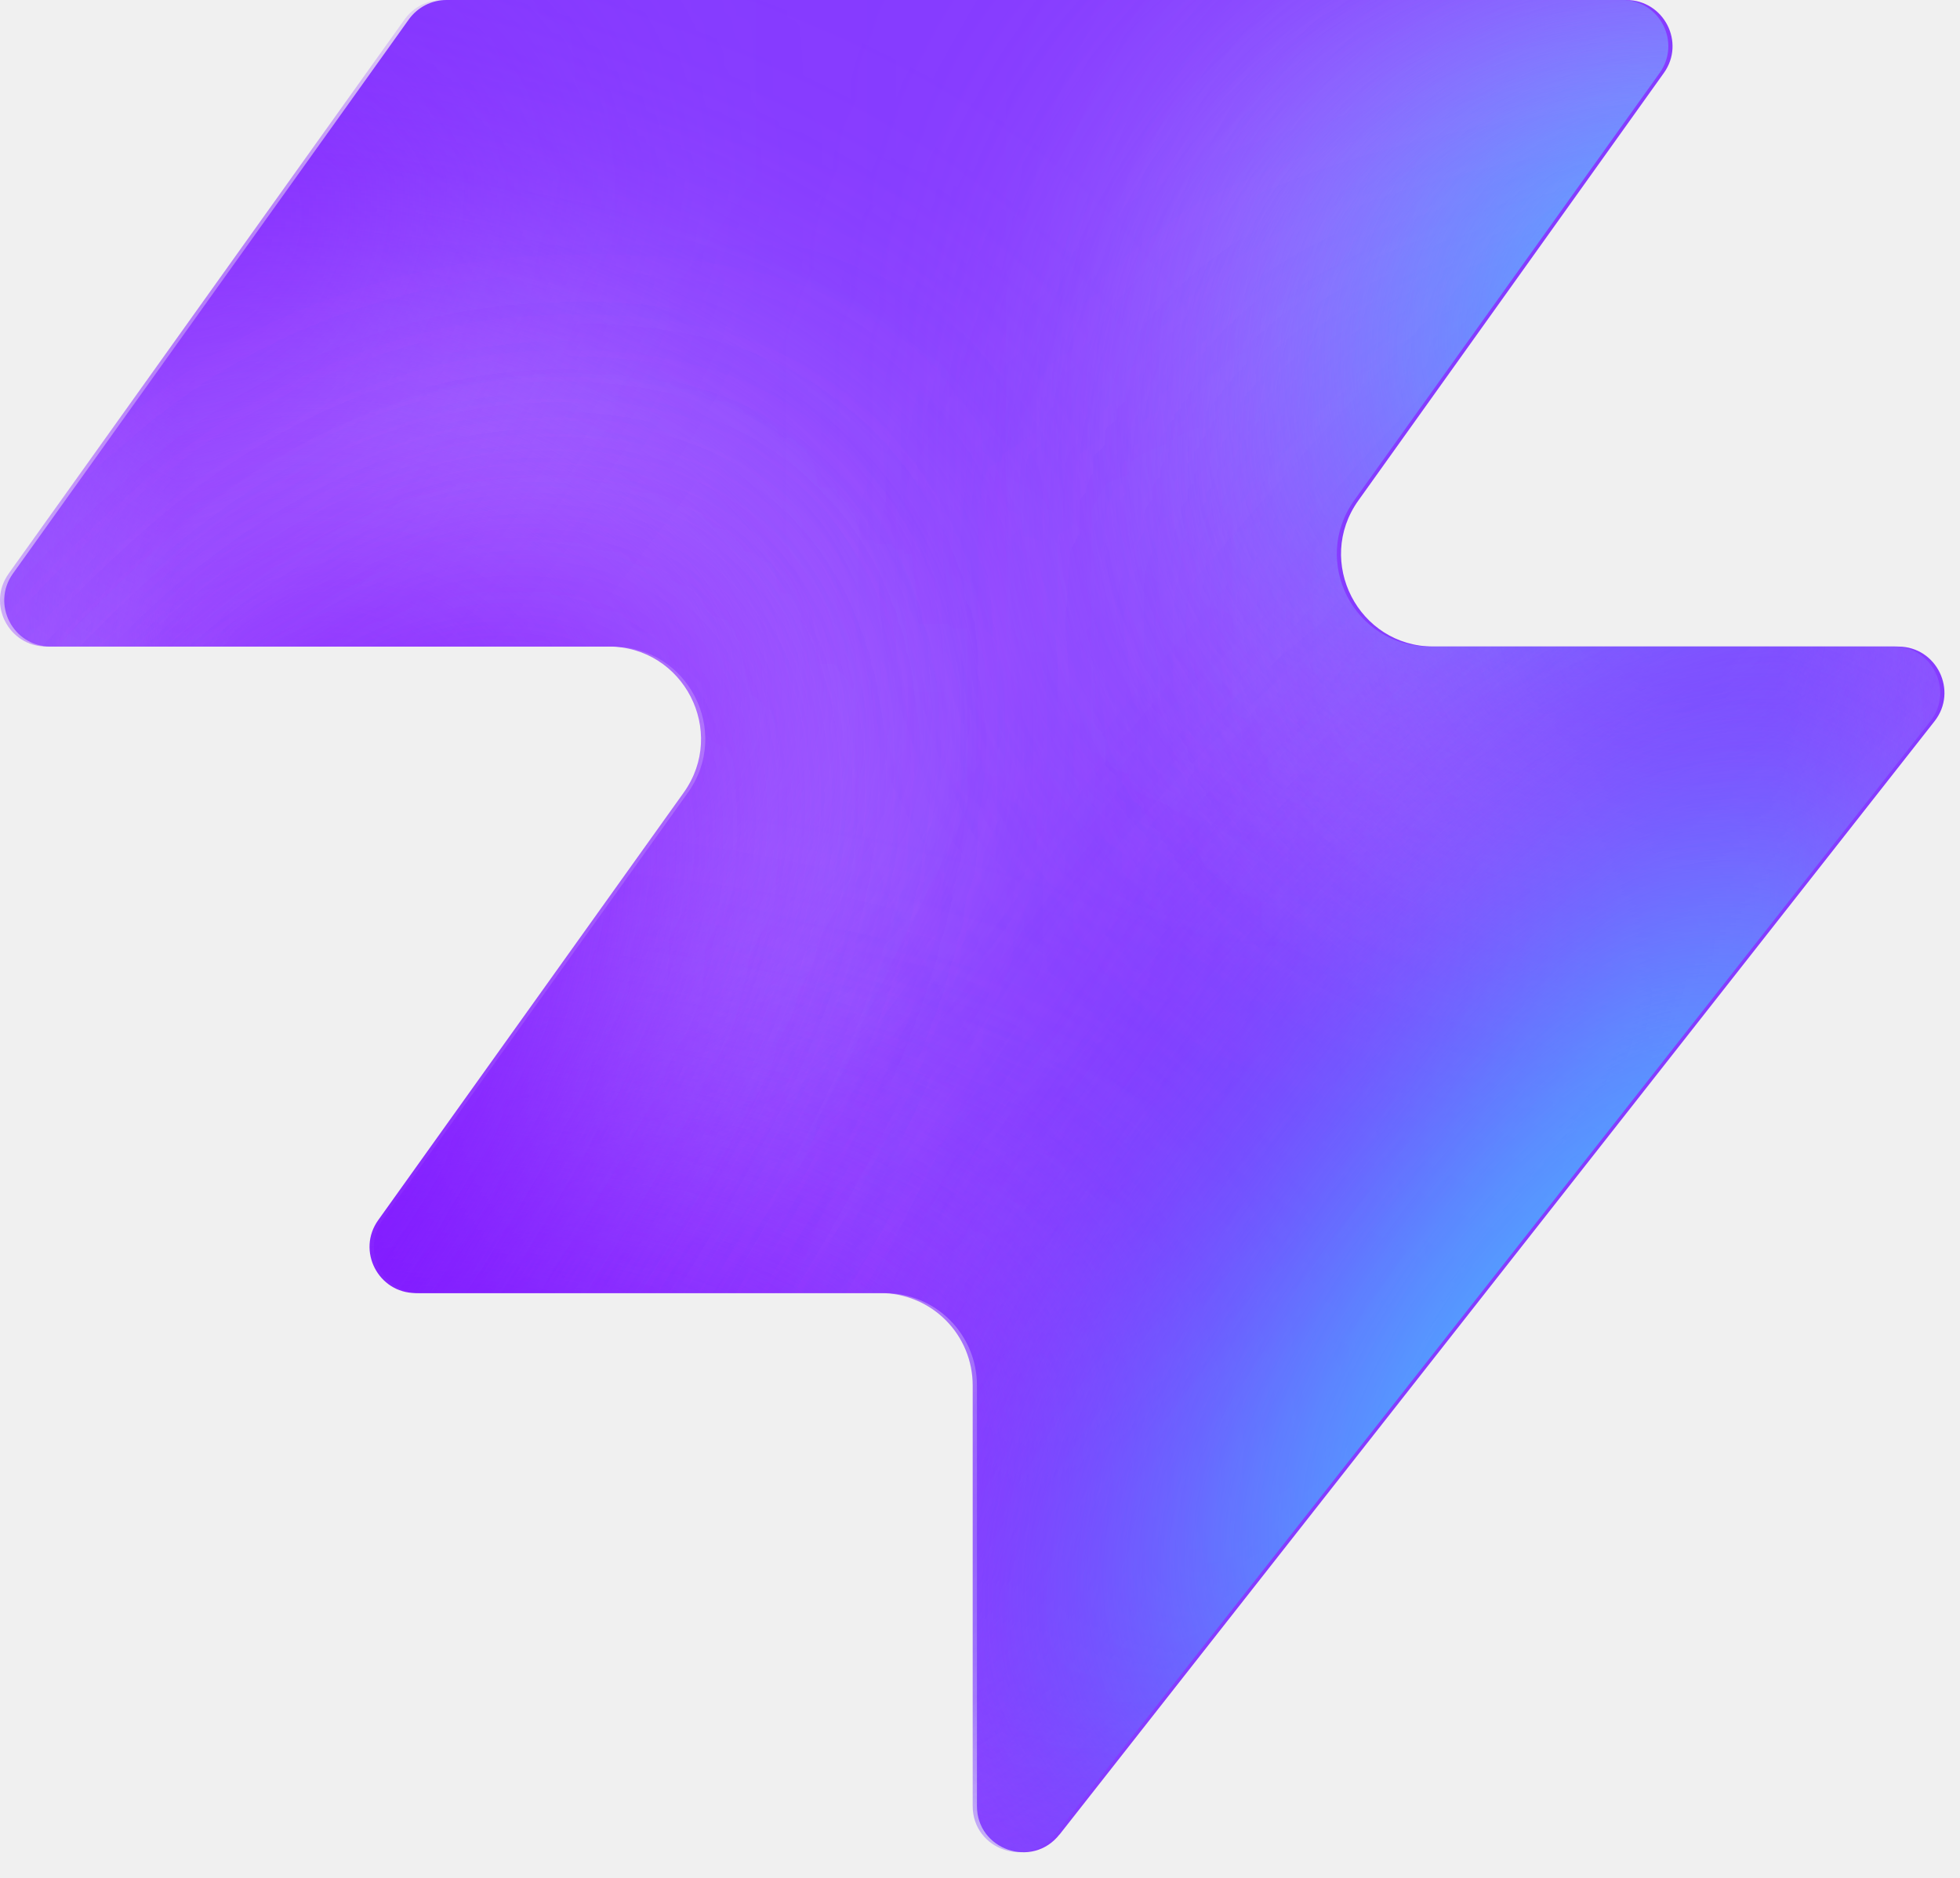
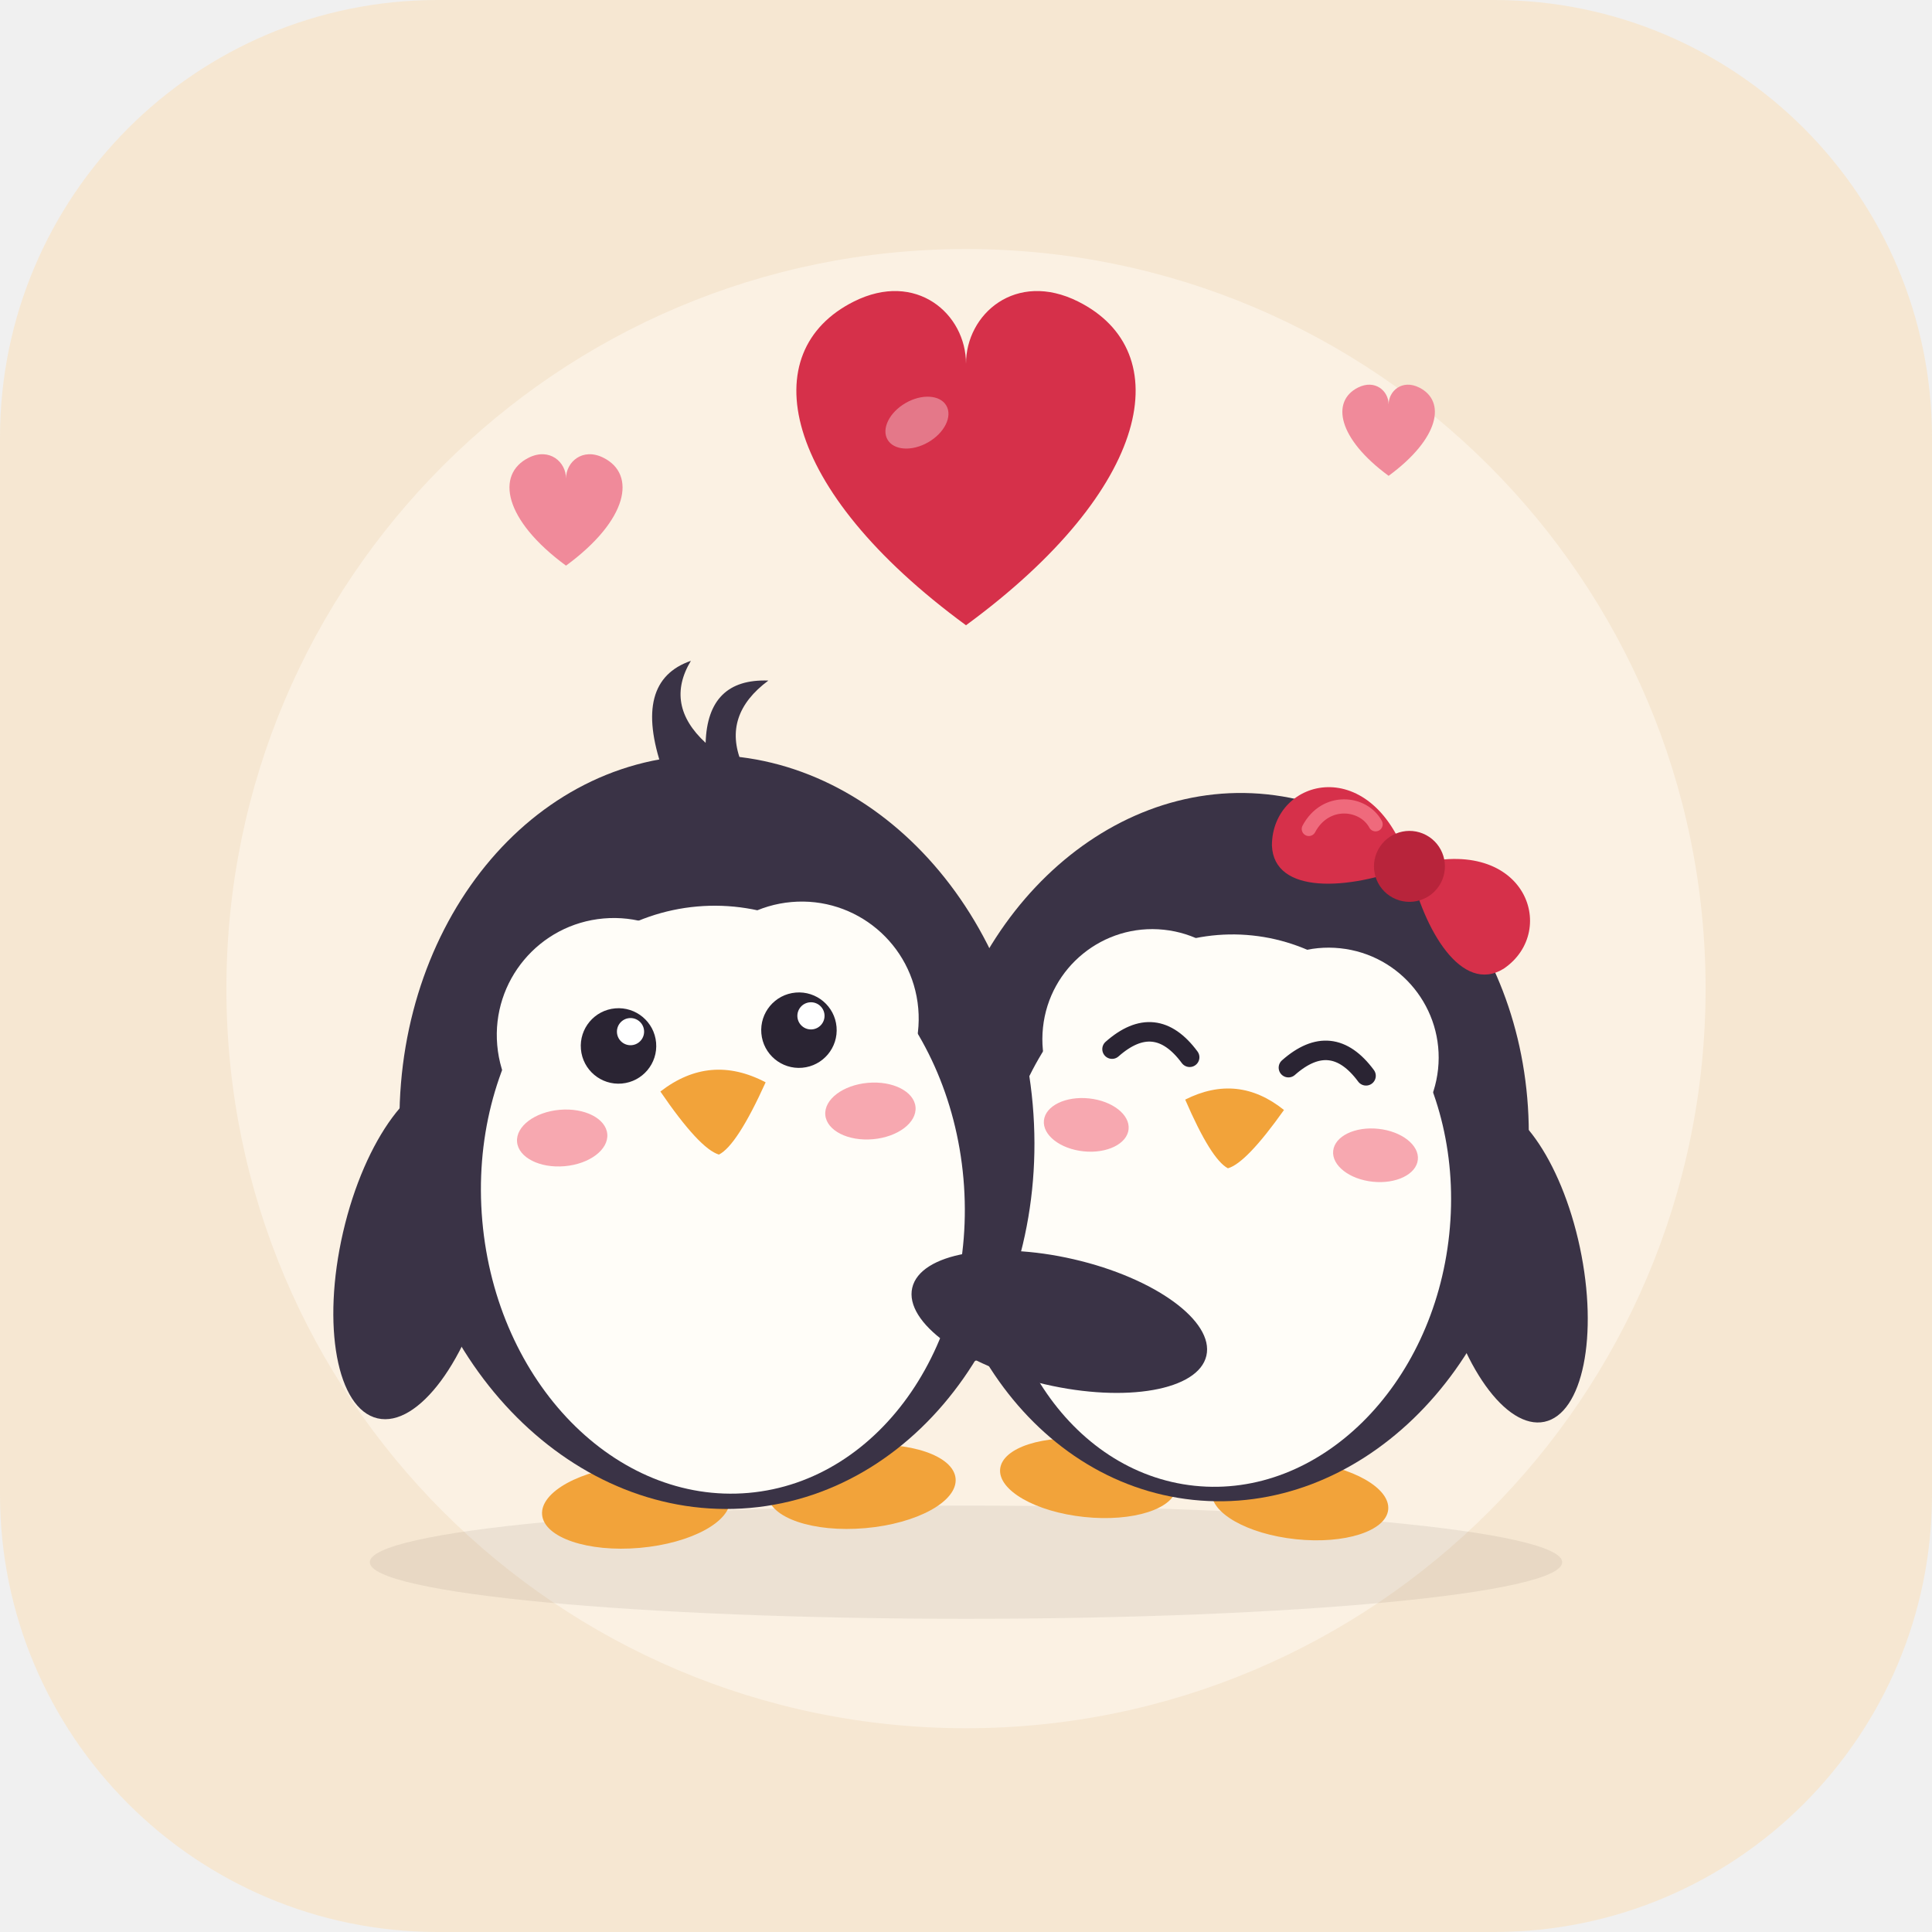
- <svg xmlns="http://www.w3.org/2000/svg" width="48" height="46" fill="none" viewBox="0 0 48 46">
-   <path fill="#863bff" d="M25.946 44.938c-.664.845-2.021.375-2.021-.698V33.937a2.26 2.26 0 0 0-2.262-2.262H10.287c-.92 0-1.456-1.04-.92-1.788l7.48-10.471c1.07-1.497 0-3.578-1.842-3.578H1.237c-.92 0-1.456-1.04-.92-1.788L10.013.474c.214-.297.556-.474.92-.474h28.894c.92 0 1.456 1.04.92 1.788l-7.48 10.471c-1.07 1.498 0 3.579 1.842 3.579h11.377c.943 0 1.473 1.088.89 1.83L25.947 44.94z" style="fill:#863bff;fill:color(display-p3 .525 .23 1);fill-opacity:1" />
-   <mask id="a" width="48" height="46" x="0" y="0" maskUnits="userSpaceOnUse" style="mask-type:alpha">
-     <path fill="#000" d="M25.842 44.938c-.664.844-2.021.375-2.021-.698V33.937a2.26 2.26 0 0 0-2.262-2.262H10.183c-.92 0-1.456-1.04-.92-1.788l7.48-10.471c1.07-1.498 0-3.579-1.842-3.579H1.133c-.92 0-1.456-1.04-.92-1.787L9.91.473c.214-.297.556-.474.92-.474h28.894c.92 0 1.456 1.04.92 1.788l-7.48 10.471c-1.07 1.498 0 3.578 1.842 3.578h11.377c.943 0 1.473 1.088.89 1.832L25.843 44.94z" style="fill:#000;fill-opacity:1" />
-   </mask>
-   <g mask="url(#a)">
-     <g filter="url(#b)">
-       <ellipse cx="5.508" cy="14.704" fill="#ede6ff" rx="5.508" ry="14.704" style="fill:#ede6ff;fill:color(display-p3 .927 .903 1);fill-opacity:1" transform="matrix(.00324 1 1 -.00324 -4.47 31.516)" />
+ <svg xmlns="http://www.w3.org/2000/svg" width="512" height="512" viewBox="0 0 512 512">
+   <rect width="512" height="512" rx="116" fill="#f6e7d2" />
+   <circle cx="256" cy="262" r="196" fill="#fbf1e3" />
+   <ellipse cx="256" cy="414" rx="158" ry="15" fill="#3a2a1c" opacity=".08" />
+   <g transform="translate(326 304) rotate(6) scale(0.94)">
+     <ellipse cx="-30" cy="97" rx="25" ry="11" fill="#f2a33a" />
+     <ellipse cx="30" cy="97" rx="25" ry="11" fill="#f2a33a" />
+     <ellipse cx="82" cy="24" rx="20" ry="46" transform="rotate(-18 82 24)" fill="#3a3346" />
+     <ellipse cx="0" cy="0" rx="84" ry="100" fill="#3a3346" />
+     <ellipse cx="0" cy="18" rx="64" ry="78" fill="#fffdf8" />
+     <circle cx="-25" cy="-28" r="31" fill="#fffdf8" />
+     <circle cx="25" cy="-28" r="31" fill="#fffdf8" />
+     <ellipse cx="-41" cy="-2" rx="12" ry="7.5" fill="#f7a8b0" />
+     <ellipse cx="41" cy="-2" rx="12" ry="7.5" fill="#f7a8b0" />
+     <path d="M-36-24q11-12 22 0M14-24q11-12 22 0" fill="none" stroke="#2a2433" stroke-width="5.5" stroke-linecap="round" />
+     <path d="M-14-12Q0-21 14-12Q5 4 0 6-5 4-14-12Z" fill="#f2a33a" />
+     <g transform="translate(42 -84) rotate(22)">
+       <path d="M0 0C-24-24-46-4-37 13-30 25-12 14 0 0Z" fill="#d6304a" />
+       <path d="M0 0C24-24 46-4 37 13 30 25 12 14 0 0Z" fill="#d6304a" />
+       <path d="M-30 4C-30-6-20-10-14-6" fill="none" stroke="#ef6a7c" stroke-width="4" stroke-linecap="round" />
+       <circle r="10" fill="#b8243b" />
    </g>
-     <g filter="url(#c)">
-       <ellipse cx="10.399" cy="29.851" fill="#ede6ff" rx="10.399" ry="29.851" style="fill:#ede6ff;fill:color(display-p3 .927 .903 1);fill-opacity:1" transform="matrix(.00324 1 1 -.00324 -39.328 7.883)" />
-     </g>
-     <g filter="url(#d)">
-       <ellipse cx="5.508" cy="30.487" fill="#7e14ff" rx="5.508" ry="30.487" style="fill:#7e14ff;fill:color(display-p3 .492 .077 1);fill-opacity:1" transform="rotate(89.814 -25.913 -14.639)scale(1 -1)" />
-     </g>
-     <g filter="url(#e)">
-       <ellipse cx="5.508" cy="30.599" fill="#7e14ff" rx="5.508" ry="30.599" style="fill:#7e14ff;fill:color(display-p3 .492 .077 1);fill-opacity:1" transform="rotate(89.814 -32.644 -3.334)scale(1 -1)" />
-     </g>
-     <g filter="url(#f)">
-       <ellipse cx="5.508" cy="30.599" fill="#7e14ff" rx="5.508" ry="30.599" style="fill:#7e14ff;fill:color(display-p3 .492 .077 1);fill-opacity:1" transform="matrix(.00324 1 1 -.00324 -34.34 30.47)" />
-     </g>
-     <g filter="url(#g)">
-       <ellipse cx="14.072" cy="22.078" fill="#ede6ff" rx="14.072" ry="22.078" style="fill:#ede6ff;fill:color(display-p3 .927 .903 1);fill-opacity:1" transform="rotate(93.35 24.506 48.493)scale(-1 1)" />
-     </g>
-     <g filter="url(#h)">
-       <ellipse cx="3.47" cy="21.501" fill="#7e14ff" rx="3.47" ry="21.501" style="fill:#7e14ff;fill:color(display-p3 .492 .077 1);fill-opacity:1" transform="rotate(89.009 28.708 47.59)scale(-1 1)" />
-     </g>
-     <g filter="url(#i)">
-       <ellipse cx="3.47" cy="21.501" fill="#7e14ff" rx="3.47" ry="21.501" style="fill:#7e14ff;fill:color(display-p3 .492 .077 1);fill-opacity:1" transform="rotate(89.009 28.708 47.59)scale(-1 1)" />
-     </g>
-     <g filter="url(#j)">
-       <ellipse cx=".387" cy="8.972" fill="#7e14ff" rx="4.407" ry="29.108" style="fill:#7e14ff;fill:color(display-p3 .492 .077 1);fill-opacity:1" transform="rotate(39.51 .387 8.972)" />
-     </g>
-     <g filter="url(#k)">
-       <ellipse cx="47.523" cy="-6.092" fill="#7e14ff" rx="4.407" ry="29.108" style="fill:#7e14ff;fill:color(display-p3 .492 .077 1);fill-opacity:1" transform="rotate(37.892 47.523 -6.092)" />
-     </g>
-     <g filter="url(#l)">
-       <ellipse cx="41.412" cy="6.333" fill="#47bfff" rx="5.971" ry="9.665" style="fill:#47bfff;fill:color(display-p3 .28 .748 1);fill-opacity:1" transform="rotate(37.892 41.412 6.333)" />
-     </g>
-     <g filter="url(#m)">
-       <ellipse cx="-1.879" cy="38.332" fill="#7e14ff" rx="4.407" ry="29.108" style="fill:#7e14ff;fill:color(display-p3 .492 .077 1);fill-opacity:1" transform="rotate(37.892 -1.88 38.332)" />
-     </g>
-     <g filter="url(#n)">
-       <ellipse cx="-1.879" cy="38.332" fill="#7e14ff" rx="4.407" ry="29.108" style="fill:#7e14ff;fill:color(display-p3 .492 .077 1);fill-opacity:1" transform="rotate(37.892 -1.88 38.332)" />
-     </g>
-     <g filter="url(#o)">
-       <ellipse cx="35.651" cy="29.907" fill="#7e14ff" rx="4.407" ry="29.108" style="fill:#7e14ff;fill:color(display-p3 .492 .077 1);fill-opacity:1" transform="rotate(37.892 35.651 29.907)" />
-     </g>
-     <g filter="url(#p)">
-       <ellipse cx="38.418" cy="32.4" fill="#47bfff" rx="5.971" ry="15.297" style="fill:#47bfff;fill:color(display-p3 .28 .748 1);fill-opacity:1" transform="rotate(37.892 38.418 32.4)" />
-     </g>
+     <ellipse cx="-86" cy="58" rx="17" ry="40" transform="rotate(72 -86 58)" fill="#3a3346" />
  </g>
-   <defs>
-     <filter id="b" width="60.045" height="41.654" x="-19.77" y="16.149" color-interpolation-filters="sRGB" filterUnits="userSpaceOnUse">
-       <feFlood flood-opacity="0" result="BackgroundImageFix" />
-       <feBlend in="SourceGraphic" in2="BackgroundImageFix" result="shape" />
-       <feGaussianBlur result="effect1_foregroundBlur_2002_17158" stdDeviation="7.659" />
-     </filter>
-     <filter id="c" width="90.34" height="51.437" x="-54.613" y="-7.533" color-interpolation-filters="sRGB" filterUnits="userSpaceOnUse">
-       <feFlood flood-opacity="0" result="BackgroundImageFix" />
-       <feBlend in="SourceGraphic" in2="BackgroundImageFix" result="shape" />
-       <feGaussianBlur result="effect1_foregroundBlur_2002_17158" stdDeviation="7.659" />
-     </filter>
-     <filter id="d" width="79.355" height="29.4" x="-49.64" y="2.03" color-interpolation-filters="sRGB" filterUnits="userSpaceOnUse">
-       <feFlood flood-opacity="0" result="BackgroundImageFix" />
-       <feBlend in="SourceGraphic" in2="BackgroundImageFix" result="shape" />
-       <feGaussianBlur result="effect1_foregroundBlur_2002_17158" stdDeviation="4.596" />
-     </filter>
-     <filter id="e" width="79.579" height="29.4" x="-45.045" y="20.029" color-interpolation-filters="sRGB" filterUnits="userSpaceOnUse">
-       <feFlood flood-opacity="0" result="BackgroundImageFix" />
-       <feBlend in="SourceGraphic" in2="BackgroundImageFix" result="shape" />
-       <feGaussianBlur result="effect1_foregroundBlur_2002_17158" stdDeviation="4.596" />
-     </filter>
-     <filter id="f" width="79.579" height="29.4" x="-43.513" y="21.178" color-interpolation-filters="sRGB" filterUnits="userSpaceOnUse">
-       <feFlood flood-opacity="0" result="BackgroundImageFix" />
-       <feBlend in="SourceGraphic" in2="BackgroundImageFix" result="shape" />
-       <feGaussianBlur result="effect1_foregroundBlur_2002_17158" stdDeviation="4.596" />
-     </filter>
-     <filter id="g" width="74.749" height="58.852" x="15.756" y="-17.901" color-interpolation-filters="sRGB" filterUnits="userSpaceOnUse">
-       <feFlood flood-opacity="0" result="BackgroundImageFix" />
-       <feBlend in="SourceGraphic" in2="BackgroundImageFix" result="shape" />
-       <feGaussianBlur result="effect1_foregroundBlur_2002_17158" stdDeviation="7.659" />
-     </filter>
-     <filter id="h" width="61.377" height="25.362" x="23.548" y="2.284" color-interpolation-filters="sRGB" filterUnits="userSpaceOnUse">
-       <feFlood flood-opacity="0" result="BackgroundImageFix" />
-       <feBlend in="SourceGraphic" in2="BackgroundImageFix" result="shape" />
-       <feGaussianBlur result="effect1_foregroundBlur_2002_17158" stdDeviation="4.596" />
-     </filter>
-     <filter id="i" width="61.377" height="25.362" x="23.548" y="2.284" color-interpolation-filters="sRGB" filterUnits="userSpaceOnUse">
-       <feFlood flood-opacity="0" result="BackgroundImageFix" />
-       <feBlend in="SourceGraphic" in2="BackgroundImageFix" result="shape" />
-       <feGaussianBlur result="effect1_foregroundBlur_2002_17158" stdDeviation="4.596" />
-     </filter>
-     <filter id="j" width="56.045" height="63.649" x="-27.636" y="-22.853" color-interpolation-filters="sRGB" filterUnits="userSpaceOnUse">
-       <feFlood flood-opacity="0" result="BackgroundImageFix" />
-       <feBlend in="SourceGraphic" in2="BackgroundImageFix" result="shape" />
-       <feGaussianBlur result="effect1_foregroundBlur_2002_17158" stdDeviation="4.596" />
-     </filter>
-     <filter id="k" width="54.814" height="64.646" x="20.116" y="-38.415" color-interpolation-filters="sRGB" filterUnits="userSpaceOnUse">
-       <feFlood flood-opacity="0" result="BackgroundImageFix" />
-       <feBlend in="SourceGraphic" in2="BackgroundImageFix" result="shape" />
-       <feGaussianBlur result="effect1_foregroundBlur_2002_17158" stdDeviation="4.596" />
-     </filter>
-     <filter id="l" width="33.541" height="35.313" x="24.641" y="-11.323" color-interpolation-filters="sRGB" filterUnits="userSpaceOnUse">
-       <feFlood flood-opacity="0" result="BackgroundImageFix" />
-       <feBlend in="SourceGraphic" in2="BackgroundImageFix" result="shape" />
-       <feGaussianBlur result="effect1_foregroundBlur_2002_17158" stdDeviation="4.596" />
-     </filter>
-     <filter id="m" width="54.814" height="64.646" x="-29.286" y="6.009" color-interpolation-filters="sRGB" filterUnits="userSpaceOnUse">
-       <feFlood flood-opacity="0" result="BackgroundImageFix" />
-       <feBlend in="SourceGraphic" in2="BackgroundImageFix" result="shape" />
-       <feGaussianBlur result="effect1_foregroundBlur_2002_17158" stdDeviation="4.596" />
-     </filter>
-     <filter id="n" width="54.814" height="64.646" x="-29.286" y="6.009" color-interpolation-filters="sRGB" filterUnits="userSpaceOnUse">
-       <feFlood flood-opacity="0" result="BackgroundImageFix" />
-       <feBlend in="SourceGraphic" in2="BackgroundImageFix" result="shape" />
-       <feGaussianBlur result="effect1_foregroundBlur_2002_17158" stdDeviation="4.596" />
-     </filter>
-     <filter id="o" width="54.814" height="64.646" x="8.244" y="-2.416" color-interpolation-filters="sRGB" filterUnits="userSpaceOnUse">
-       <feFlood flood-opacity="0" result="BackgroundImageFix" />
-       <feBlend in="SourceGraphic" in2="BackgroundImageFix" result="shape" />
-       <feGaussianBlur result="effect1_foregroundBlur_2002_17158" stdDeviation="4.596" />
-     </filter>
-     <filter id="p" width="39.409" height="43.623" x="18.713" y="10.588" color-interpolation-filters="sRGB" filterUnits="userSpaceOnUse">
-       <feFlood flood-opacity="0" result="BackgroundImageFix" />
-       <feBlend in="SourceGraphic" in2="BackgroundImageFix" result="shape" />
-       <feGaussianBlur result="effect1_foregroundBlur_2002_17158" stdDeviation="4.596" />
-     </filter>
-   </defs>
+   <g transform="translate(190 300) rotate(-5) scale(1)">
+     <ellipse cx="-30" cy="97" rx="25" ry="11" fill="#f2a33a" />
+     <ellipse cx="30" cy="97" rx="25" ry="11" fill="#f2a33a" />
+     <ellipse cx="-82" cy="24" rx="20" ry="46" transform="rotate(18 -82 24)" fill="#3a3346" />
+     <ellipse cx="0" cy="0" rx="84" ry="100" fill="#3a3346" />
+     <ellipse cx="0" cy="18" rx="64" ry="78" fill="#fffdf8" />
+     <circle cx="-25" cy="-28" r="31" fill="#fffdf8" />
+     <circle cx="25" cy="-28" r="31" fill="#fffdf8" />
+     <ellipse cx="-41" cy="-2" rx="12" ry="7.5" fill="#f7a8b0" />
+     <ellipse cx="41" cy="-2" rx="12" ry="7.5" fill="#f7a8b0" />
+     <circle cx="-24" cy="-25" r="10" fill="#2a2433" />
+     <circle cx="24" cy="-25" r="10" fill="#2a2433" />
+     <circle cx="-20.5" cy="-28.5" r="3.6" fill="#fff" />
+     <circle cx="27.5" cy="-28.5" r="3.6" fill="#fff" />
+     <path d="M-14-12Q0-21 14-12Q5 4 0 6-5 4-14-12Z" fill="#f2a33a" />
+     <path d="M-6-97q-6-24 10-28-8 11 2 22 2-17 18-15-13 8-9 21z" fill="#3a3346" />
+     <ellipse cx="86" cy="58" rx="17" ry="40" transform="rotate(-72 86 58)" fill="#3a3346" />
+   </g>
+   <path transform="translate(256 136) scale(1.65)" fill="#d6304a" d="M0 18C-30-4-34-26-18-34-8-39 0-32 0-24 0-32 8-39 18-34 34-26 30-4 0 18Z" />
+   <ellipse cx="243" cy="112" rx="9" ry="6" transform="rotate(-30 243 112)" fill="#fff" opacity=".35" />
+   <path transform="translate(150 140) scale(0.55)" fill="#f08a9a" d="M0 18C-30-4-34-26-18-34-8-39 0-32 0-24 0-32 8-39 18-34 34-26 30-4 0 18Z" />
+   <path transform="translate(368 118) scale(0.45)" fill="#f08a9a" d="M0 18C-30-4-34-26-18-34-8-39 0-32 0-24 0-32 8-39 18-34 34-26 30-4 0 18Z" />
</svg>
